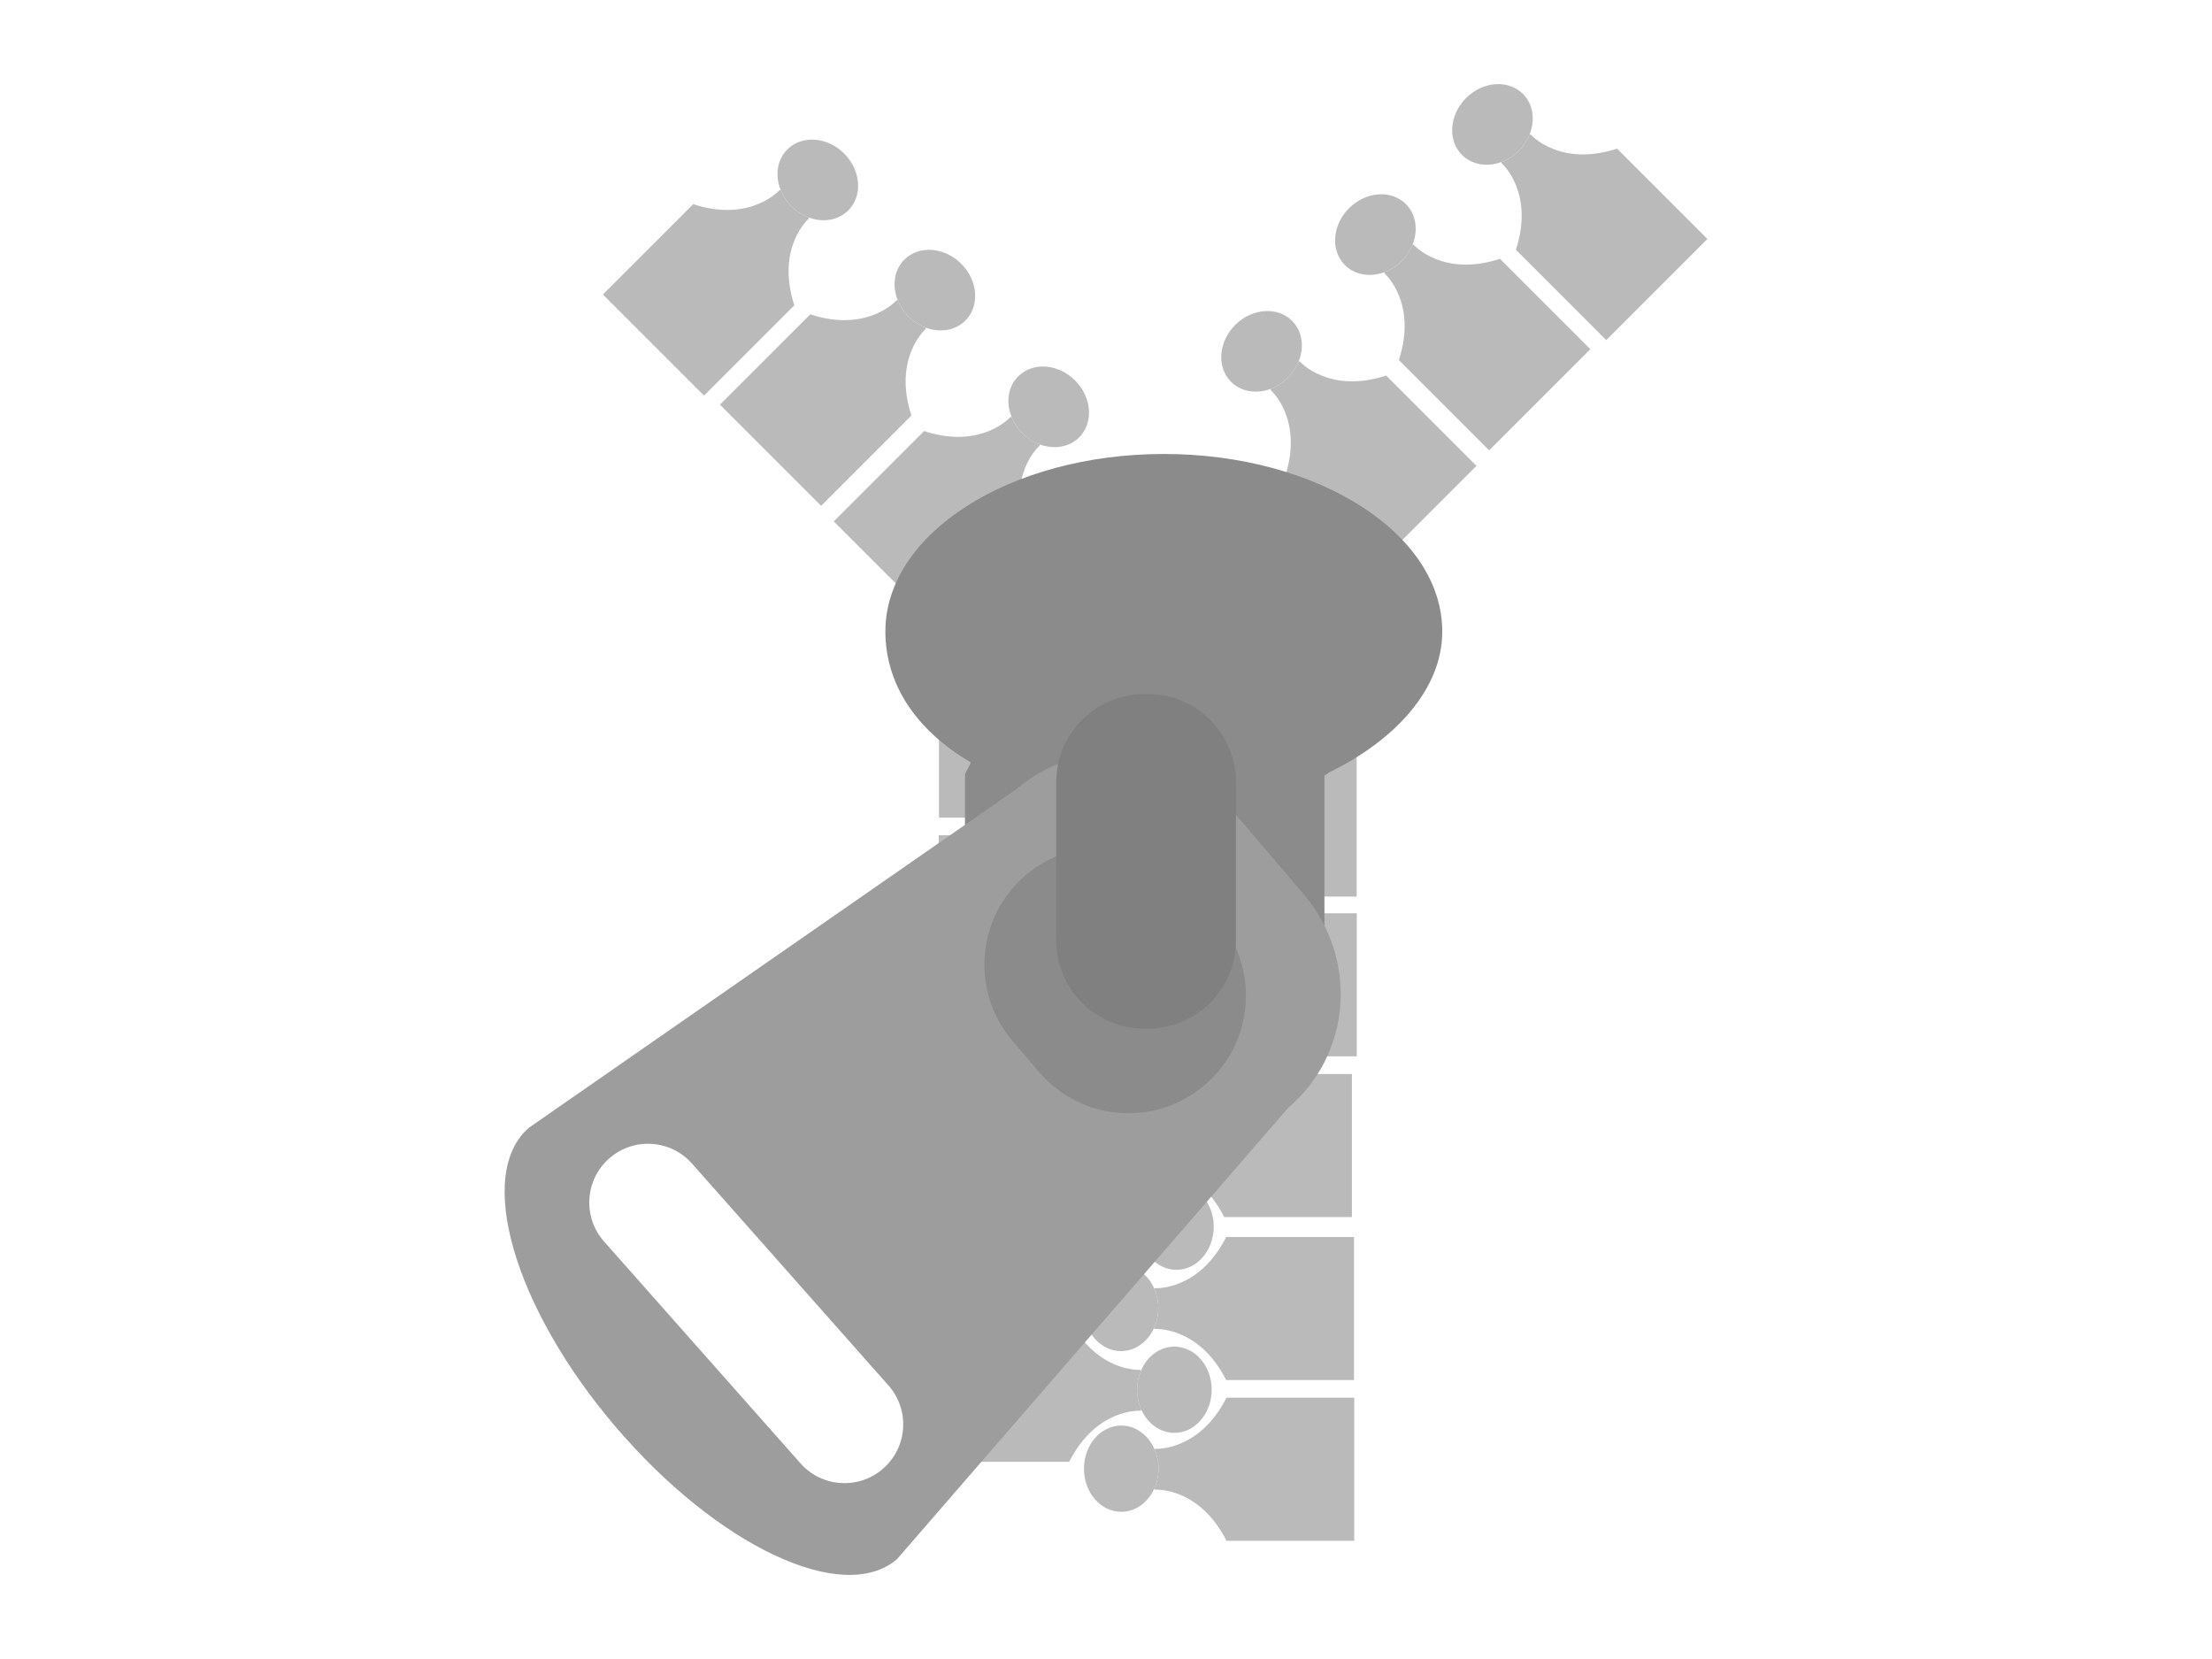
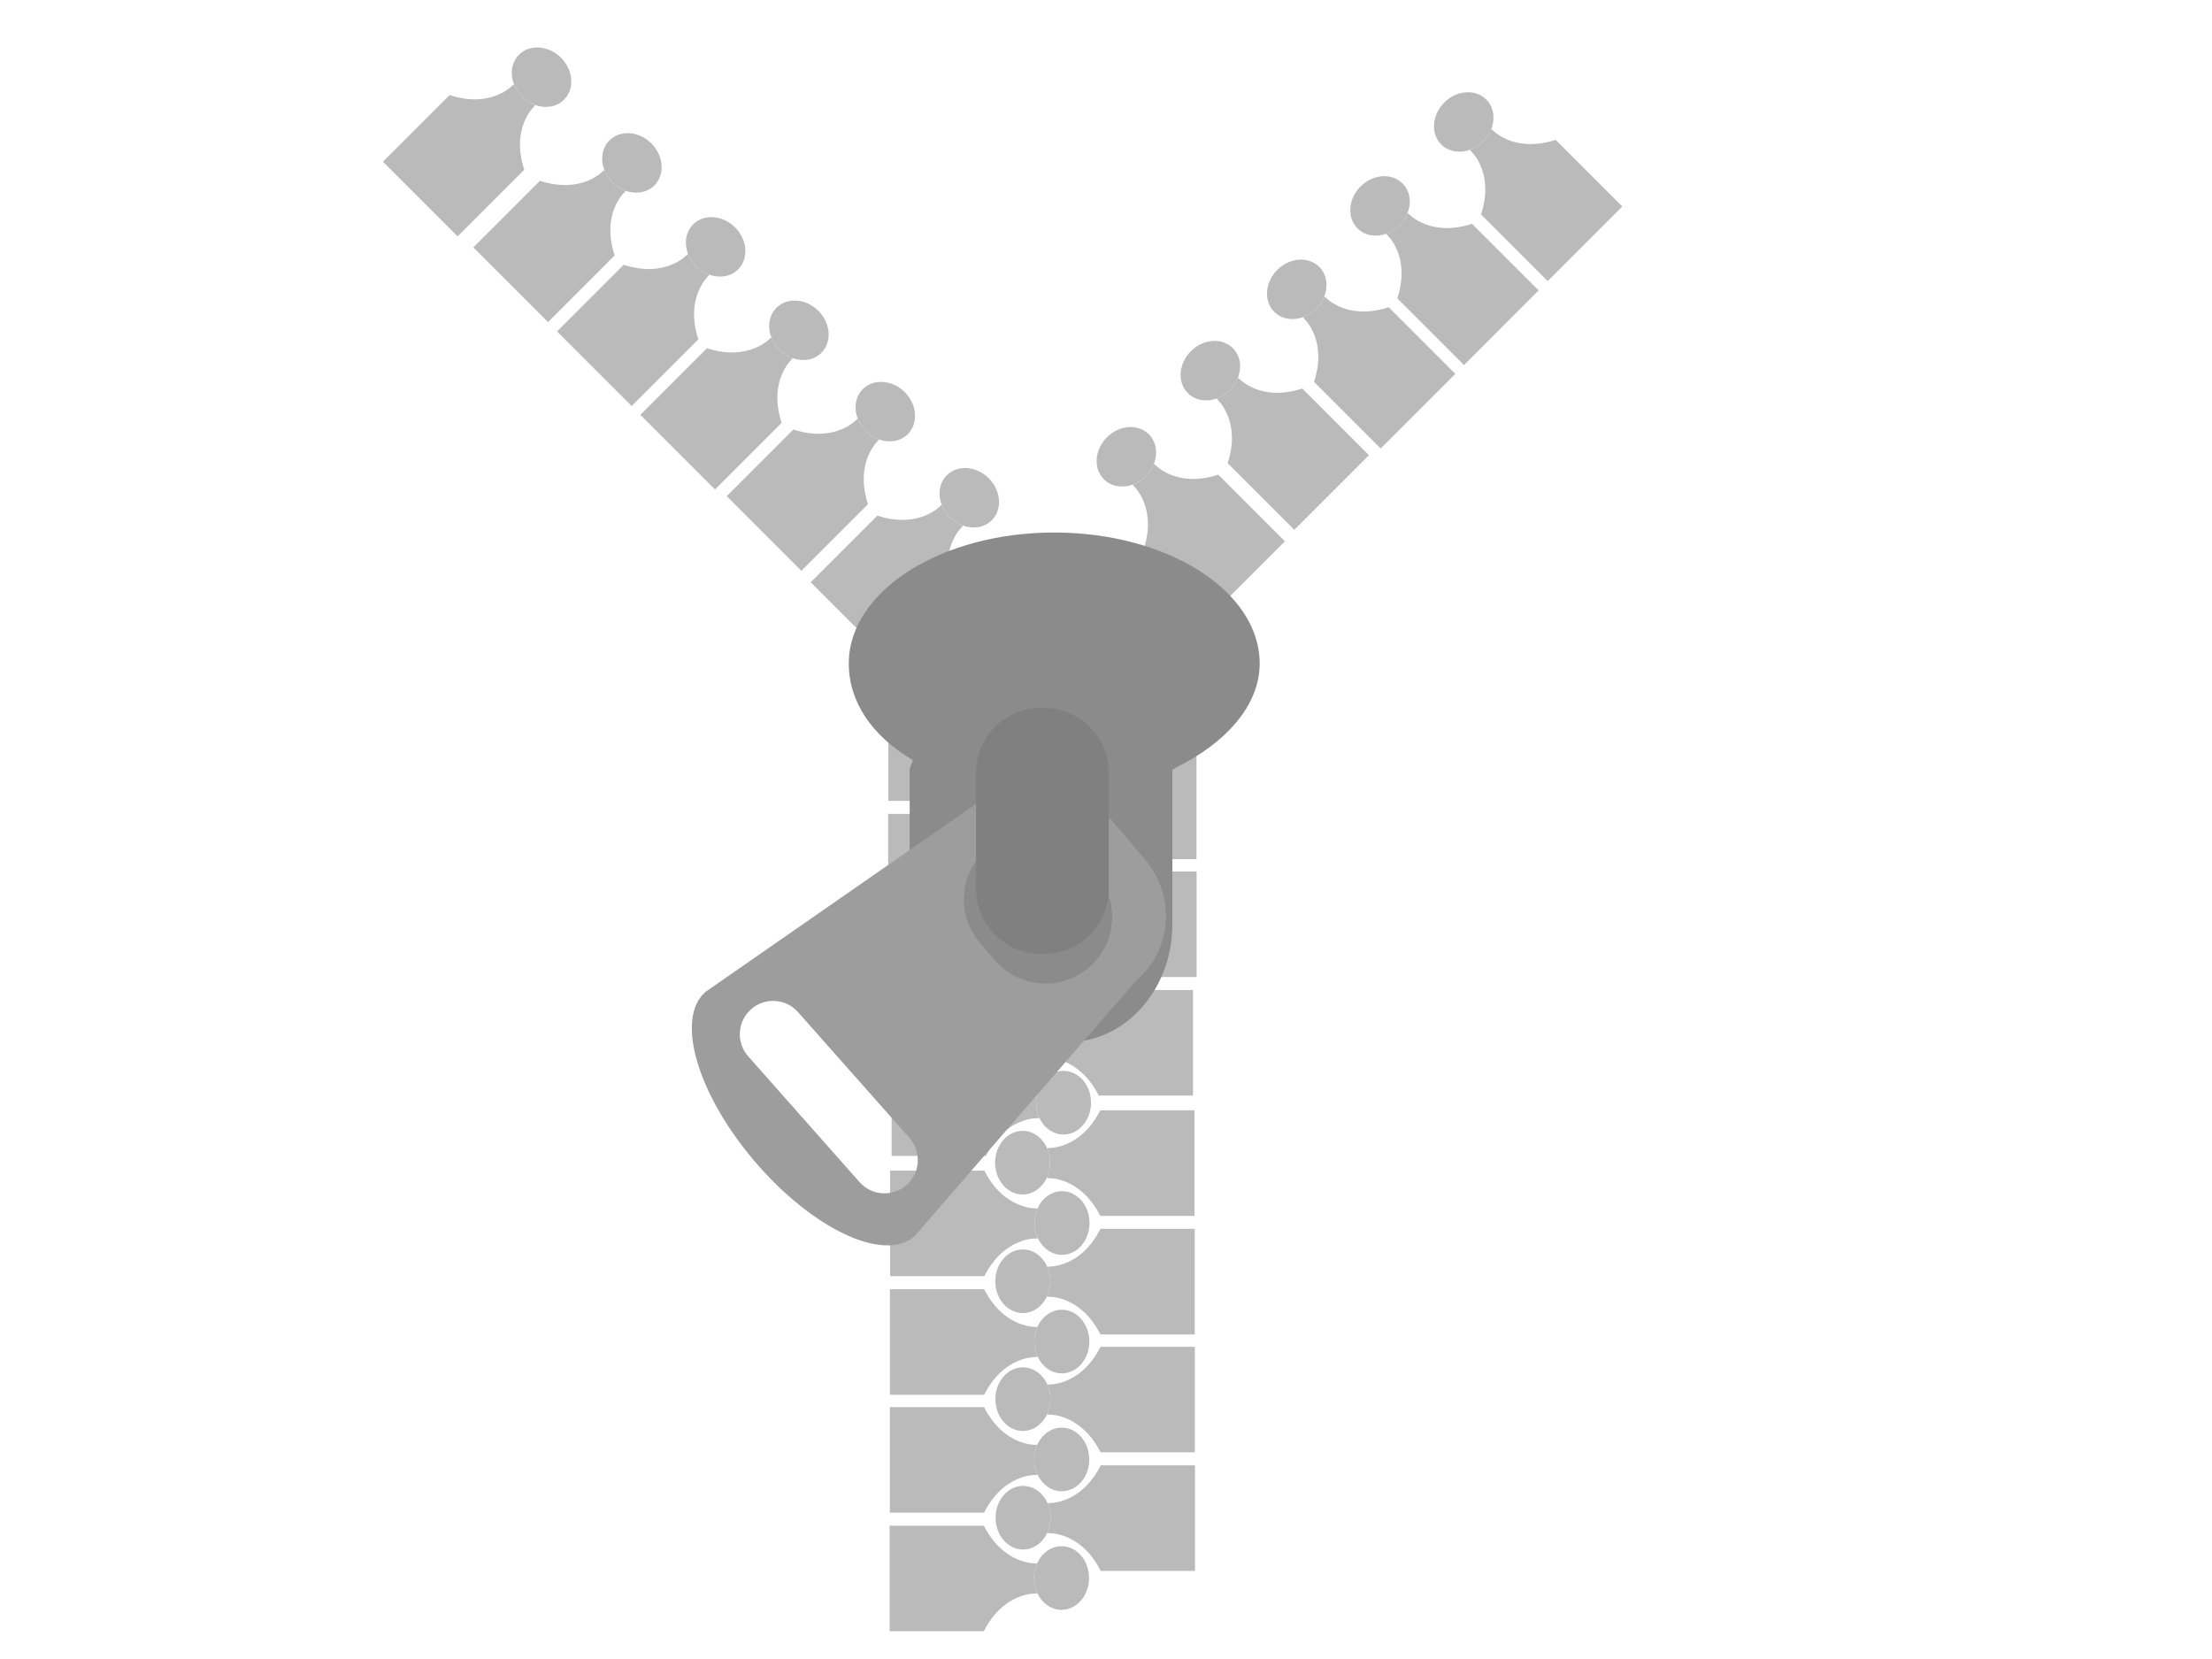
<svg xmlns="http://www.w3.org/2000/svg" version="1.1" id="zip" x="0px" y="0px" width="800px" height="600px" viewBox="0 0 800 600" enable-background="new 0 0 800 600" xml:space="preserve">
  <g>
    <g>
+       <g id="XMLID_1_">
+         <g>
+           <path fill="#BABABA" d="M432.184,529.964v38.175h-34.085c-7.267-14.315-18.855-13.634-18.855-13.634l-0.478-0.123      c0.764-1.622,1.2-3.49,1.2-5.48c0-1.854-0.381-3.613-1.063-5.168l0.341-0.136c0,0,11.588,0.682,18.855-13.634H432.184z" />
+           <path fill="#BABABA" d="M378.902,543.733c0.682,1.555,1.063,3.313,1.063,5.168c0,1.99-0.436,3.858-1.2,5.48      c-1.69,3.586-4.976,6.026-8.753,6.026c-5.494,0-9.953-5.153-9.953-11.507s4.458-11.507,9.953-11.507      C373.898,537.395,377.266,539.971,378.902,543.733z" />
+         </g>
+         <g>
+ 			</g>
+       </g>
+     </g>
+     <g>
+       <g id="XMLID_2_">
+         <g>
+           <path fill="#BABABA" d="M432.115,487.082v38.175h-34.084c-7.267-14.315-18.855-13.634-18.855-13.634l-0.478-0.122      c0.764-1.623,1.2-3.49,1.2-5.481c0-1.854-0.381-3.612-1.063-5.167l0.341-0.137c0,0,11.588,0.682,18.855-13.634H432.115z" />
+           <path fill="#BABABA" d="M378.834,500.853c0.682,1.555,1.063,3.313,1.063,5.167c0,1.991-0.436,3.858-1.2,5.481      c-1.69,3.585-4.976,6.025-8.753,6.025c-5.494,0-9.953-5.153-9.953-11.507s4.458-11.507,9.953-11.507      C373.831,494.513,377.198,497.09,378.834,500.853z" />
+         </g>
+         <g>
+ 			</g>
+       </g>
+     </g>
+     <g>
      <g id="XMLID_4_">
        <g>
-           <path fill="#BABABA" d="M418.009,538.762l-0.629-0.166c1.035-2.199,1.626-4.73,1.626-7.428c0-2.514-0.518-4.896-1.459-7.003      l0.462-0.186c0,0,15.724,0.924,25.572-18.477h46.193v51.736h-46.193C433.732,537.838,418.009,538.762,418.009,538.762z" />
-           <path fill="#BABABA" d="M392.029,531.168c0-8.611,6.042-15.596,13.488-15.596c5.267,0,9.83,3.492,12.029,8.593      c0.941,2.106,1.459,4.489,1.459,7.003c0,2.697-0.591,5.229-1.626,7.428c-2.291,4.859-6.744,8.167-11.862,8.167      C398.071,546.763,392.029,539.778,392.029,531.168z" />
+           <path fill="#BABABA" d="M432.081,444.446v38.175h-34.085c-7.267-14.315-18.855-13.634-18.855-13.634l-0.478-0.123      c0.764-1.622,1.2-3.49,1.2-5.48c0-1.854-0.381-3.613-1.063-5.168l0.341-0.136c0,0,11.588,0.682,18.855-13.634H432.081z" />
+           <path fill="#BABABA" d="M378.8,458.216c0.682,1.555,1.063,3.313,1.063,5.168c0,1.99-0.436,3.858-1.2,5.48      c-1.69,3.586-4.976,6.026-8.753,6.026c-5.494,0-9.953-5.154-9.953-11.507c0-6.354,4.458-11.508,9.953-11.508      C373.796,451.876,377.164,454.453,378.8,458.216z" />
        </g>
        <g>
			</g>
      </g>
    </g>
    <g>
      <g id="XMLID_3_">
        <g>
-           <path fill="#BABABA" d="M489.683,447.388v51.736h-46.212c-9.83-19.401-25.536-18.478-25.536-18.478l-0.646-0.166      c1.035-2.199,1.626-4.73,1.626-7.428c0-2.514-0.518-4.879-1.441-6.985l0.462-0.185c0,0,15.706,0.924,25.536-18.495H489.683z" />
-           <path fill="#BABABA" d="M391.937,473.053c0-8.611,6.042-15.577,13.489-15.577c5.266,0,9.849,3.492,12.047,8.592      c0.924,2.106,1.441,4.472,1.441,6.985c0,2.697-0.591,5.229-1.626,7.428c-2.291,4.859-6.744,8.167-11.862,8.167      C397.979,488.647,391.937,481.663,391.937,473.053z" />
+           <path fill="#BABABA" d="M432.013,401.564v38.175h-34.084c-7.267-14.315-18.855-13.634-18.855-13.634l-0.478-0.123      c0.764-1.622,1.2-3.49,1.2-5.48c0-1.854-0.381-3.613-1.063-5.167l0.341-0.137c0,0,11.588,0.682,18.855-13.634H432.013z" />
+           <path fill="#BABABA" d="M378.732,415.335c0.682,1.554,1.063,3.313,1.063,5.167c0,1.99-0.436,3.858-1.2,5.48      c-1.69,3.586-4.976,6.026-8.753,6.026c-5.494,0-9.953-5.153-9.953-11.507s4.458-11.507,9.953-11.507      C373.728,408.995,377.096,411.572,378.732,415.335z" />
        </g>
        <g>
			</g>
      </g>
    </g>
    <g>
      <g id="XMLID_8_">
        <g>
-           <path fill="#BABABA" d="M417.197,406.901c0,0,15.705,0.924,25.554-18.459h46.193v51.718h-46.193      c-9.849-19.401-25.554-18.477-25.554-18.477l-0.647-0.167c1.035-2.198,1.626-4.729,1.626-7.428c0-2.513-0.517-4.896-1.459-7.003      L417.197,406.901z" />
-           <path fill="#BABABA" d="M416.55,421.517c-2.291,4.859-6.744,8.167-11.862,8.167c-7.446,0-13.488-6.984-13.488-15.595      s6.042-15.595,13.488-15.595c5.267,0,9.83,3.492,12.029,8.592c0.942,2.106,1.459,4.49,1.459,7.003      C418.176,416.787,417.585,419.318,416.55,421.517z" />
+           <path fill="#BABABA" d="M431.468,358.058v38.175h-34.084c-7.267-14.315-18.856-13.634-18.856-13.634l-0.477-0.123      c0.764-1.622,1.2-3.49,1.2-5.48c0-1.854-0.382-3.613-1.063-5.167l0.341-0.137c0,0,11.589,0.682,18.856-13.634H431.468z" />
+           <path fill="#BABABA" d="M378.187,371.828c0.682,1.554,1.063,3.313,1.063,5.167c0,1.99-0.436,3.858-1.2,5.48      c-1.69,3.586-4.977,6.026-8.753,6.026c-5.495,0-9.953-5.153-9.953-11.507s4.458-11.507,9.953-11.507      C373.184,365.488,376.551,368.064,378.187,371.828z" />
        </g>
        <g>
			</g>
      </g>
    </g>
    <g>
      <g id="XMLID_7_">
        <g>
-           <path fill="#BABABA" d="M418.952,348.786c0,0,15.706,0.924,25.555-18.478H490.7v51.736h-46.193      c-9.849-19.401-25.555-18.477-25.555-18.477l-0.646-0.167c1.035-2.198,1.626-4.73,1.626-7.428c0-2.513-0.518-4.896-1.46-7.003      L418.952,348.786z" />
-           <path fill="#BABABA" d="M392.955,355.974c0-8.61,6.042-15.595,13.47-15.595c5.284,0,9.849,3.492,12.047,8.592      c0.942,2.106,1.46,4.49,1.46,7.003c0,2.697-0.591,5.229-1.626,7.428c-2.291,4.859-6.744,8.167-11.881,8.167      C398.997,371.568,392.955,364.584,392.955,355.974z" />
+           <path fill="#BABABA" d="M432.764,315.176v38.175h-34.084c-7.267-14.315-18.856-13.634-18.856-13.634l-0.477-0.122      c0.764-1.623,1.2-3.49,1.2-5.481c0-1.854-0.381-3.612-1.063-5.167l0.341-0.137c0,0,11.589,0.683,18.856-13.634H432.764z" />
+           <path fill="#BABABA" d="M379.482,328.946c0.682,1.555,1.063,3.313,1.063,5.167c0,1.991-0.436,3.858-1.2,5.481      c-1.69,3.585-4.976,6.025-8.753,6.025c-5.494,0-9.953-5.153-9.953-11.507s4.458-11.507,9.953-11.507      C374.479,322.606,377.847,325.184,379.482,328.946z" />
        </g>
        <g>
			</g>
      </g>
    </g>
    <g>
      <g id="XMLID_6_">
        <g>
-           <path fill="#BABABA" d="M418.905,291.003c0,0,15.706,0.924,25.555-18.478h46.193v51.736H444.46      c-9.849-19.401-25.555-18.478-25.555-18.478l-0.646-0.147c1.035-2.217,1.626-4.73,1.626-7.428c0-2.531-0.518-4.915-1.46-7.021      L418.905,291.003z" />
-           <path fill="#BABABA" d="M418.259,305.637c-2.291,4.841-6.744,8.148-11.862,8.148c-7.446,0-13.489-6.984-13.489-15.576      c0-8.629,6.042-15.613,13.489-15.613c5.266,0,9.83,3.492,12.028,8.592c0.942,2.106,1.46,4.49,1.46,7.021      C419.885,300.907,419.294,303.42,418.259,305.637z" />
+           <path fill="#BABABA" d="M432.729,272.54v38.175h-34.085c-7.267-14.316-18.855-13.634-18.855-13.634l-0.478-0.123      c0.764-1.623,1.2-3.49,1.2-5.481c0-1.854-0.381-3.613-1.063-5.167l0.341-0.136c0,0,11.588,0.682,18.855-13.634H432.729z" />
+           <path fill="#BABABA" d="M379.448,286.31c0.682,1.554,1.063,3.313,1.063,5.167c0,1.991-0.436,3.858-1.2,5.481      c-1.69,3.586-4.976,6.026-8.753,6.026c-5.494,0-9.953-5.154-9.953-11.507c0-6.353,4.458-11.507,9.953-11.507      C374.444,279.97,377.812,282.547,379.448,286.31z" />
        </g>
        <g>
			</g>
      </g>
    </g>
    <g>
      <g id="XMLID_5_">
        <g>
-           <path fill="#BABABA" d="M444.35,266.147c-9.83-19.401-25.536-18.478-25.536-18.478l-0.646-0.167      c1.034-2.199,1.626-4.73,1.626-7.428c0-2.513-0.518-4.896-1.46-7.003l0.48-0.185c0,0,15.706,0.924,25.536-18.478h46.193v51.737      H444.35z" />
-           <path fill="#BABABA" d="M418.167,247.503c-2.291,4.86-6.744,8.167-11.862,8.167c-7.447,0-13.489-6.984-13.489-15.595      s6.042-15.595,13.489-15.595c5.266,0,9.83,3.492,12.028,8.592c0.942,2.106,1.46,4.49,1.46,7.003      C419.793,242.773,419.201,245.304,418.167,247.503z" />
+           <path fill="#BABABA" d="M432.661,229.659v38.174h-34.084c-7.267-14.315-18.856-13.634-18.856-13.634l-0.477-0.123      c0.764-1.623,1.2-3.49,1.2-5.481c0-1.854-0.381-3.613-1.063-5.167l0.341-0.136c0,0,11.589,0.682,18.856-13.634H432.661z" />
+           <path fill="#BABABA" d="M379.38,243.429c0.682,1.554,1.063,3.313,1.063,5.167c0,1.991-0.436,3.858-1.2,5.481      c-1.69,3.586-4.976,6.026-8.753,6.026c-5.494,0-9.953-5.154-9.953-11.507c0-6.353,4.458-11.507,9.953-11.507      C374.376,237.089,377.744,239.666,379.38,243.429z" />
        </g>
        <g>
			</g>
      </g>
    </g>
    <g>
      <g id="XMLID_13_">
        <g>
-           <path fill="#BABABA" d="M465.8,136.599c1.776-1.777,3.083-3.815,3.92-5.958l0.47,0.183c0,0,10.452,11.759,31.135,5.004      l32.664,32.664l-36.583,36.583l-32.664-32.664c6.755-20.683-5.004-31.135-5.004-31.135l-0.34-0.575      C461.684,139.878,463.893,138.506,465.8,136.599z" />
-           <path fill="#BABABA" d="M469.72,130.641c-0.837,2.143-2.144,4.181-3.92,5.958c-1.907,1.908-4.116,3.28-6.402,4.103      c-5.057,1.816-10.544,1.006-14.163-2.613c-5.265-5.266-4.599-14.477,1.489-20.565c6.089-6.089,15.3-6.755,20.565-1.49      C471.026,119.771,471.771,125.48,469.72,130.641z" />
+           <path fill="#BABABA" d="M464.716,195.771l-26.994,26.994l-24.102-24.101c4.984-15.261-3.692-22.974-3.692-22.974l-0.25-0.424      c1.687-0.607,3.316-1.62,4.724-3.027c1.311-1.312,2.285-2.825,2.892-4.416l0.348,0.154c0,0,7.712,8.676,22.974,3.692      L464.716,195.771z" />
+           <path fill="#BABABA" d="M417.293,167.823c-0.606,1.591-1.581,3.104-2.892,4.416c-1.407,1.407-3.037,2.419-4.724,3.027      c-3.731,1.34-7.78,0.742-10.451-1.928c-3.885-3.885-3.394-10.682,1.099-15.174c4.492-4.492,11.289-4.984,15.174-1.099      C418.248,159.812,418.807,164.015,417.293,167.823z" />
        </g>
        <g>
			</g>
      </g>
    </g>
    <g>
      <g id="XMLID_12_">
        <g>
-           <path fill="#BABABA" d="M510.891,88.426l0.471,0.183c0,0,10.452,11.759,31.135,5.004l32.664,32.664l-36.584,36.583      l-32.663-32.664c6.755-20.683-5.004-31.135-5.004-31.135l-0.34-0.575c2.286-0.823,4.494-2.195,6.402-4.103      C508.748,92.606,510.055,90.568,510.891,88.426z" />
-           <path fill="#BABABA" d="M487.896,75.308c6.089-6.089,15.3-6.755,20.565-1.49c3.736,3.737,4.481,9.446,2.43,14.607      c-0.836,2.143-2.143,4.181-3.919,5.958c-1.908,1.907-4.116,3.279-6.402,4.103c-5.057,1.816-10.544,1.006-14.163-2.613      C481.141,90.607,481.808,81.396,487.896,75.308z" />
+           <path fill="#BABABA" d="M495.095,164.622l-26.994,26.994l-24.102-24.102c4.984-15.261-3.691-22.974-3.691-22.974l-0.251-0.424      c1.687-0.607,3.316-1.62,4.724-3.027c1.312-1.311,2.285-2.825,2.893-4.416l0.347,0.154c0,0,7.713,8.677,22.974,3.692      L495.095,164.622z" />
+           <path fill="#BABABA" d="M447.673,136.673c-0.607,1.591-1.581,3.104-2.893,4.416c-1.407,1.408-3.037,2.42-4.724,3.027      c-3.731,1.34-7.78,0.742-10.45-1.928c-3.886-3.885-3.394-10.682,1.099-15.174s11.289-4.984,15.174-1.099      C448.627,128.662,449.187,132.865,447.673,136.673z" />
        </g>
        <g>
			</g>
      </g>
    </g>
    <g>
      <g id="XMLID_11_">
        <g>
-           <path fill="#BABABA" d="M549.307,54.531c1.776-1.777,3.083-3.815,3.919-5.958l0.471,0.183c0,0,10.452,11.759,31.135,5.004      l32.664,32.664l-36.583,36.583l-32.664-32.664c6.755-20.683-5.004-31.135-5.004-31.135l-0.34-0.575      C545.19,57.811,547.398,56.439,549.307,54.531z" />
-           <path fill="#BABABA" d="M530.23,35.456c6.089-6.088,15.3-6.754,20.565-1.489c3.736,3.737,4.481,9.446,2.43,14.607      c-0.836,2.143-2.143,4.181-3.919,5.958c-1.908,1.908-4.116,3.279-6.402,4.103c-5.057,1.816-10.544,1.006-14.163-2.613      C523.476,50.755,524.143,41.544,530.23,35.456z" />
+           <path fill="#BABABA" d="M526.332,135.216l-26.993,26.994l-24.102-24.102c4.984-15.261-3.692-22.973-3.692-22.973l-0.251-0.424      c1.688-0.607,3.316-1.62,4.725-3.027c1.311-1.311,2.284-2.825,2.892-4.415l0.348,0.154c0,0,7.712,8.677,22.973,3.692      L526.332,135.216z" />
+           <path fill="#BABABA" d="M478.91,107.268c-0.607,1.59-1.581,3.104-2.892,4.415c-1.408,1.408-3.037,2.42-4.725,3.027      c-3.73,1.34-7.779,0.742-10.45-1.928c-3.885-3.885-3.394-10.682,1.099-15.174c4.493-4.493,11.29-4.984,15.175-1.099      C479.864,99.256,480.424,103.46,478.91,107.268z" />
+         </g>
+         <g>
+ 			</g>
+       </g>
+     </g>
+     <g>
+       <g id="XMLID_10_">
+         <g>
+           <path fill="#BABABA" d="M556.456,105.043l-26.993,26.994l-24.102-24.102c4.984-15.261-3.692-22.974-3.692-22.974l-0.251-0.424      c1.688-0.607,3.316-1.62,4.724-3.027c1.312-1.311,2.285-2.825,2.893-4.416l0.347,0.154c0,0,7.713,8.677,22.974,3.692      L556.456,105.043z" />
+           <path fill="#BABABA" d="M509.034,77.095c-0.607,1.591-1.581,3.104-2.893,4.416c-1.407,1.408-3.036,2.42-4.724,3.027      c-3.73,1.34-7.779,0.742-10.45-1.928c-3.885-3.885-3.394-10.682,1.099-15.174c4.493-4.493,11.289-4.984,15.175-1.099      C509.988,69.083,510.548,73.287,509.034,77.095z" />
+         </g>
+         <g>
+ 			</g>
+       </g>
+     </g>
+     <g>
+       <g id="XMLID_9_">
+         <g>
+           <path fill="#BABABA" d="M586.729,74.673l-26.993,26.994l-24.102-24.102c4.984-15.261-3.692-22.974-3.692-22.974l-0.251-0.424      c1.688-0.607,3.316-1.619,4.725-3.027c1.311-1.311,2.284-2.825,2.892-4.416l0.348,0.154c0,0,7.712,8.677,22.974,3.692      L586.729,74.673z" />
+           <path fill="#BABABA" d="M539.308,46.725c-0.607,1.591-1.581,3.104-2.892,4.416c-1.408,1.408-3.037,2.42-4.725,3.027      c-3.73,1.34-7.779,0.743-10.45-1.928c-3.885-3.885-3.394-10.682,1.1-15.174c4.492-4.493,11.289-4.984,15.174-1.099      C540.263,38.714,540.821,42.917,539.308,46.725z" />
+         </g>
+         <g>
+ 			</g>
+       </g>
+     </g>
+     <g>
+       <g id="XMLID_26_">
+         <g>
+           <path fill="#BABABA" d="M321.75,551.777v38.175h34.084c7.267-14.315,18.855-13.634,18.855-13.634l0.478-0.122      c-0.764-1.623-1.2-3.49-1.2-5.481c0-1.854,0.382-3.612,1.063-5.167l-0.341-0.136c0,0-11.588,0.682-18.855-13.635H321.75z" />
+           <path fill="#BABABA" d="M375.031,565.548c-0.682,1.555-1.063,3.313-1.063,5.167c0,1.991,0.437,3.858,1.2,5.481      c1.69,3.585,4.976,6.025,8.753,6.025c5.494,0,9.953-5.153,9.953-11.507c0-6.353-4.458-11.507-9.953-11.507      C380.035,559.208,376.667,561.785,375.031,565.548z" />
+         </g>
+         <g>
+ 			</g>
+       </g>
+     </g>
+     <g>
+       <g id="XMLID_25_">
+         <g>
+           <path fill="#BABABA" d="M321.818,508.896v38.175h34.084c7.267-14.315,18.855-13.634,18.855-13.634l0.478-0.123      c-0.764-1.622-1.2-3.49-1.2-5.48c0-1.854,0.381-3.613,1.063-5.167l-0.341-0.137c0,0-11.588,0.682-18.855-13.634H321.818z" />
+           <path fill="#BABABA" d="M375.099,522.667c-0.682,1.554-1.063,3.313-1.063,5.167c0,1.99,0.436,3.858,1.2,5.48      c1.69,3.586,4.976,6.026,8.753,6.026c5.494,0,9.953-5.153,9.953-11.507s-4.458-11.507-9.953-11.507      C380.103,516.327,376.735,518.903,375.099,522.667z" />
+         </g>
+         <g>
+ 			</g>
+       </g>
+     </g>
+     <g>
+       <g id="XMLID_24_">
+         <g>
+           <path fill="#BABABA" d="M321.853,466.26v38.175h34.084c7.267-14.315,18.855-13.634,18.855-13.634l0.478-0.122      c-0.764-1.623-1.2-3.49-1.2-5.481c0-1.854,0.382-3.612,1.063-5.167l-0.341-0.137c0,0-11.588,0.682-18.855-13.634H321.853z" />
+           <path fill="#BABABA" d="M375.134,480.03c-0.682,1.555-1.063,3.313-1.063,5.167c0,1.991,0.437,3.858,1.2,5.481      c1.69,3.585,4.976,6.025,8.753,6.025c5.494,0,9.953-5.153,9.953-11.507s-4.458-11.507-9.953-11.507      C380.138,473.69,376.77,476.268,375.134,480.03z" />
        </g>
        <g>
			</g>
      </g>
    </g>
    <g>
      <g id="XMLID_23_">
        <g>
-           <path fill="#BABABA" d="M386.673,528.688c9.849-19.401,25.555-18.478,25.555-18.478l0.646-0.166      c-1.035-2.199-1.626-4.73-1.626-7.428c0-2.513,0.518-4.896,1.46-7.003l-0.48-0.185c0,0-15.706,0.924-25.555-18.478h-46.193      v51.736H386.673z" />
-           <path fill="#BABABA" d="M424.736,518.211c7.446,0,13.488-6.984,13.488-15.595s-6.042-15.595-13.488-15.595      c-5.266,0-9.83,3.492-12.028,8.592c-0.942,2.106-1.46,4.49-1.46,7.003c0,2.697,0.591,5.229,1.626,7.428      C415.165,514.903,419.618,518.211,424.736,518.211z" />
+           <path fill="#BABABA" d="M321.921,423.379v38.175h34.084c7.267-14.315,18.855-13.634,18.855-13.634l0.478-0.123      c-0.764-1.622-1.2-3.49-1.2-5.48c0-1.854,0.382-3.613,1.063-5.167l-0.341-0.137c0,0-11.588,0.682-18.855-13.634H321.921z" />
+           <path fill="#BABABA" d="M375.202,437.149c-0.682,1.554-1.063,3.313-1.063,5.167c0,1.99,0.437,3.858,1.2,5.48      c1.69,3.586,4.976,6.026,8.753,6.026c5.494,0,9.953-5.153,9.953-11.507s-4.458-11.507-9.953-11.507      C380.206,430.81,376.838,433.386,375.202,437.149z" />
        </g>
        <g>
			</g>
      </g>
    </g>
    <g>
      <g id="XMLID_22_">
        <g>
-           <path fill="#BABABA" d="M387.411,469.725c9.848-19.401,25.554-18.478,25.554-18.478l0.629-0.166      c-1.035-2.199-1.626-4.73-1.626-7.429c0-2.513,0.517-4.896,1.44-7.003l-0.443-0.185c0,0-15.706,0.924-25.554-18.478h-46.193      v51.737H387.411z" />
-           <path fill="#BABABA" d="M425.475,459.248c7.428,0,13.488-6.985,13.488-15.596s-6.061-15.595-13.488-15.595      c-5.267,0-9.849,3.492-12.066,8.592c-0.924,2.106-1.44,4.49-1.44,7.003c0,2.698,0.591,5.229,1.626,7.429      C415.885,455.94,420.356,459.248,425.475,459.248z" />
+           <path fill="#BABABA" d="M322.465,379.872v38.175h34.084c7.267-14.316,18.856-13.635,18.856-13.635l0.477-0.122      c-0.764-1.623-1.2-3.49-1.2-5.481c0-1.854,0.382-3.612,1.063-5.167l-0.341-0.136c0,0-11.589,0.682-18.856-13.634H322.465z" />
+           <path fill="#BABABA" d="M375.747,393.642c-0.682,1.555-1.063,3.313-1.063,5.167c0,1.991,0.436,3.858,1.2,5.481      c1.69,3.586,4.976,6.026,8.753,6.026c5.494,0,9.953-5.154,9.953-11.508c0-6.353-4.458-11.507-9.953-11.507      C380.75,387.302,377.382,389.879,375.747,393.642z" />
        </g>
        <g>
			</g>
      </g>
    </g>
    <g>
      <g id="XMLID_21_">
        <g>
-           <path fill="#BABABA" d="M385.655,359.891h-46.193v51.719h46.193c9.848-19.401,25.554-18.478,25.554-18.478l0.647-0.166      c-1.035-2.199-1.626-4.73-1.626-7.429c0-2.513,0.517-4.896,1.459-7.003l-0.48-0.185      C411.209,378.35,395.503,379.273,385.655,359.891z" />
-           <path fill="#BABABA" d="M410.23,385.537c0,2.698,0.591,5.229,1.626,7.429c2.291,4.859,6.744,8.167,11.862,8.167      c7.428,0,13.488-6.985,13.488-15.596s-6.061-15.595-13.488-15.595c-5.267,0-9.83,3.492-12.029,8.592      C410.747,380.641,410.23,383.024,410.23,385.537z" />
+           <path fill="#BABABA" d="M321.17,336.99v38.175h34.084c7.267-14.315,18.855-13.634,18.855-13.634l0.478-0.123      c-0.764-1.622-1.2-3.49-1.2-5.48c0-1.854,0.381-3.613,1.063-5.167l-0.341-0.137c0,0-11.588,0.682-18.855-13.634H321.17z" />
+           <path fill="#BABABA" d="M374.451,350.761c-0.682,1.554-1.063,3.313-1.063,5.167c0,1.99,0.436,3.858,1.2,5.48      c1.69,3.586,4.976,6.026,8.753,6.026c5.494,0,9.953-5.153,9.953-11.507s-4.458-11.507-9.953-11.507      C379.455,344.421,376.087,346.997,374.451,350.761z" />
        </g>
        <g>
			</g>
      </g>
    </g>
    <g>
      <g id="XMLID_20_">
        <g>
-           <path fill="#BABABA" d="M411.903,335.182c-1.035-2.198-1.626-4.729-1.626-7.428c0-2.513,0.517-4.878,1.44-6.984l-0.479-0.203      c0,0-15.688,0.924-25.536-18.478H339.49v51.737h46.212c9.849-19.401,25.536-18.478,25.536-18.478L411.903,335.182z" />
-           <path fill="#BABABA" d="M410.277,327.754c0,2.698,0.591,5.229,1.626,7.428c2.291,4.879,6.744,8.186,11.862,8.186      c7.428,0,13.488-7.003,13.488-15.613s-6.061-15.595-13.488-15.595c-5.284,0-9.849,3.511-12.048,8.61      C410.794,322.876,410.277,325.241,410.277,327.754z" />
+           <path fill="#BABABA" d="M321.205,294.354v38.174h34.084c7.267-14.315,18.855-13.634,18.855-13.634l0.478-0.122      c-0.764-1.623-1.2-3.49-1.2-5.481c0-1.854,0.382-3.612,1.063-5.167l-0.341-0.136c0,0-11.588,0.682-18.855-13.634H321.205z" />
+           <path fill="#BABABA" d="M374.485,308.124c-0.682,1.555-1.063,3.313-1.063,5.167c0,1.991,0.437,3.858,1.2,5.481      c1.69,3.585,4.976,6.025,8.753,6.025c5.494,0,9.953-5.153,9.953-11.507c0-6.353-4.458-11.507-9.953-11.507      C379.489,301.784,376.122,304.361,374.485,308.124z" />
        </g>
        <g>
			</g>
      </g>
    </g>
    <g>
      <g id="XMLID_19_">
        <g>
-           <path fill="#BABABA" d="M411.995,277.085c-1.035-2.217-1.626-4.749-1.626-7.428c0-2.531,0.518-4.915,1.46-7.021l-0.48-0.185      c0,0-15.706,0.924-25.555-18.477h-46.193v51.736h46.193c9.849-19.401,25.555-18.477,25.555-18.477L411.995,277.085z" />
-           <path fill="#BABABA" d="M423.857,285.234c7.446,0,13.488-6.984,13.488-15.577c0-8.629-6.042-15.613-13.488-15.613      c-5.266,0-9.83,3.492-12.028,8.592c-0.942,2.106-1.46,4.49-1.46,7.021c0,2.679,0.591,5.211,1.626,7.428      C414.286,281.926,418.739,285.234,423.857,285.234z" />
+           <path fill="#BABABA" d="M321.272,251.473v38.175h34.084c7.267-14.315,18.855-13.634,18.855-13.634l0.478-0.123      c-0.764-1.622-1.2-3.49-1.2-5.48c0-1.854,0.381-3.613,1.063-5.167l-0.341-0.136c0,0-11.588,0.682-18.855-13.634H321.272z" />
+           <path fill="#BABABA" d="M374.553,265.243c-0.682,1.554-1.063,3.313-1.063,5.167c0,1.99,0.436,3.858,1.2,5.48      c1.69,3.586,4.976,6.026,8.753,6.026c5.494,0,9.953-5.154,9.953-11.507c0-6.354-4.458-11.507-9.953-11.507      C379.557,258.903,376.189,261.48,374.553,265.243z" />
        </g>
        <g>
			</g>
      </g>
    </g>
    <g>
      <g id="XMLID_18_">
        <g>
-           <path fill="#BABABA" d="M334.216,155.905l-32.664,32.664l36.583,36.583l32.664-32.664c-6.755-20.683,5.004-31.135,5.004-31.135      l0.34-0.575c-2.286-0.823-4.495-2.195-6.402-4.103c-1.777-1.777-3.083-3.815-3.92-5.958l-0.47,0.183      C365.351,150.901,354.898,162.66,334.216,155.905z" />
-           <path fill="#BABABA" d="M376.143,160.778c5.057,1.816,10.544,1.006,14.163-2.613c5.265-5.265,4.599-14.477-1.489-20.565      c-6.089-6.088-15.3-6.755-20.565-1.489c-3.736,3.737-4.481,9.446-2.43,14.607c0.836,2.143,2.143,4.181,3.92,5.958      C371.648,158.583,373.856,159.955,376.143,160.778z" />
+           <path fill="#BABABA" d="M293.208,210.585l26.994,26.994l24.102-24.102c-4.984-15.261,3.692-22.974,3.692-22.974l0.25-0.424      c-1.687-0.607-3.316-1.62-4.724-3.027c-1.311-1.311-2.285-2.825-2.892-4.396l-0.347,0.135c0,0-7.712,8.677-22.974,3.692      L293.208,210.585z" />
+           <path fill="#BABABA" d="M340.63,182.656c0.607,1.571,1.581,3.085,2.892,4.396c1.407,1.408,3.037,2.42,4.724,3.027      c3.731,1.34,7.78,0.742,10.451-1.928c3.885-3.885,3.394-10.682-1.099-15.174s-11.289-4.984-15.174-1.099      C339.676,174.625,339.117,178.848,340.63,182.656z" />
        </g>
        <g>
			</g>
      </g>
    </g>
    <g>
      <g id="XMLID_17_">
        <g>
-           <path fill="#BABABA" d="M293.044,113.689l-32.664,32.664l36.583,36.583l32.664-32.664c-6.755-20.683,5.004-31.135,5.004-31.135      l0.34-0.575c-2.287-0.823-4.495-2.195-6.402-4.103c-1.777-1.777-3.083-3.815-3.919-5.958l-0.47,0.183      C324.179,108.686,313.727,120.444,293.044,113.689z" />
-           <path fill="#BABABA" d="M349.134,115.95c5.265-5.266,4.599-14.477-1.49-20.565c-6.088-6.088-15.299-6.755-20.565-1.489      c-3.737,3.737-4.481,9.446-2.43,14.607c0.836,2.143,2.143,4.181,3.919,5.958c1.908,1.908,4.116,3.279,6.402,4.103      C340.027,120.379,345.515,119.569,349.134,115.95z" />
+           <path fill="#BABABA" d="M262.829,179.436l26.994,26.994l24.102-24.102c-4.984-15.261,3.692-22.973,3.692-22.973l0.25-0.424      c-1.687-0.607-3.316-1.62-4.724-3.027c-1.311-1.311-2.285-2.825-2.892-4.396l-0.347,0.135c0,0-7.712,8.676-22.973,3.692      L262.829,179.436z" />
+           <path fill="#BABABA" d="M310.251,151.507c0.607,1.571,1.581,3.085,2.892,4.396c1.408,1.408,3.037,2.42,4.724,3.027      c3.731,1.34,7.78,0.742,10.45-1.928c3.885-3.885,3.394-10.682-1.099-15.174c-4.492-4.492-11.289-4.984-15.174-1.099      C309.297,143.476,308.737,147.699,310.251,151.507z" />
        </g>
        <g>
			</g>
      </g>
    </g>
    <g>
      <g id="XMLID_16_">
        <g>
-           <path fill="#BABABA" d="M281.844,68.833c0,0-10.452,11.759-31.135,5.004l-32.664,32.664l36.583,36.583l32.664-32.664      c-6.754-20.683,5.004-31.135,5.004-31.135l0.34-0.575c-2.287-0.823-4.495-2.195-6.402-4.103      c-1.777-1.777-3.083-3.815-3.919-5.958L281.844,68.833z" />
-           <path fill="#BABABA" d="M284.745,54.043c-3.737,3.736-4.481,9.446-2.43,14.607c0.836,2.143,2.143,4.181,3.919,5.958      c1.908,1.907,4.116,3.279,6.402,4.103c5.056,1.816,10.543,1.006,14.163-2.613c5.266-5.265,4.599-14.477-1.489-20.565      S290.01,48.778,284.745,54.043z" />
-         </g>
-         <g>
- 			</g>
-       </g>
-     </g>
-     <path fill="#8B8B8B" d="M521.614,228.397c0-35.461-45.086-64.209-100.702-64.209S320.21,192.937,320.21,228.397   c0,18.706,10.779,35.535,30.794,47.27c-0.146,1.625-2.004,3.267-2.004,4.93v75.756C349,386.968,377.364,415,407.977,415h18.479   C457.069,415,479,386.968,479,356.353v-75.756c0-0.367,1.424-0.729,1.414-1.094C504.568,267.773,521.614,249.252,521.614,228.397z" />
-     <path fill="#9D9D9D" d="M471.327,323.186l-26.384-30.926c-19.87-23.289-54.157-26.661-77.445-6.791L191.352,407.817   c-19.601,16.725-5.518,65.06,31.242,108.146c36.762,43.088,82.187,64.682,101.79,47.957l141.452-163.187   C489.125,380.861,491.198,346.475,471.327,323.186z M319.496,531.056c-8.787,7.781-22.215,6.963-29.994-1.821l-71.046-80.236   c-7.777-8.785-6.962-22.216,1.822-29.997c8.788-7.778,22.218-6.962,29.997,1.824l71.044,80.236   C329.099,509.847,328.283,523.276,319.496,531.056z M435.692,392.445c-17.854,15.236-44.677,13.109-59.911-4.748l-9.593-11.244   c-15.236-17.854-13.111-44.682,4.746-59.913c17.854-15.232,44.68-13.111,59.914,4.748l9.592,11.245   C455.674,350.388,453.547,377.213,435.692,392.445z" />
-     <path fill="#808080" d="M447,340.127C447,357.729,432.729,372,415.126,372h-1.252C396.271,372,382,357.729,382,340.127v-57.254   C382,265.27,396.271,251,413.874,251h1.252C432.729,251,447,265.27,447,282.873V340.127z" />
+           <path fill="#BABABA" d="M231.591,150.03l26.994,26.994l24.102-24.101c-4.984-15.261,3.692-22.974,3.692-22.974l0.25-0.424      c-1.687-0.607-3.316-1.62-4.724-3.027c-1.312-1.312-2.285-2.825-2.893-4.396l-0.347,0.135c0,0-7.713,8.676-22.974,3.692      L231.591,150.03z" />
+           <path fill="#BABABA" d="M279.013,122.101c0.607,1.572,1.581,3.085,2.893,4.396c1.407,1.407,3.037,2.419,4.724,3.027      c3.731,1.34,7.78,0.742,10.45-1.928c3.885-3.885,3.394-10.682-1.099-15.174c-4.493-4.492-11.289-4.984-15.174-1.099      C278.059,114.071,277.5,118.293,279.013,122.101z" />
+         </g>
+         <g>
+ 			</g>
+       </g>
+     </g>
+     <g>
+       <g id="XMLID_15_">
+         <g>
+           <path fill="#BABABA" d="M201.467,119.857l26.994,26.994l24.102-24.102c-4.984-15.261,3.692-22.973,3.692-22.973l0.25-0.424      c-1.687-0.607-3.316-1.62-4.724-3.027c-1.312-1.311-2.285-2.825-2.893-4.396l-0.347,0.135c0,0-7.712,8.676-22.974,3.692      L201.467,119.857z" />
+           <path fill="#BABABA" d="M248.889,91.928c0.607,1.571,1.581,3.085,2.893,4.396c1.407,1.408,3.037,2.42,4.724,3.027      c3.731,1.34,7.78,0.742,10.451-1.928c3.885-3.885,3.393-10.682-1.099-15.174c-4.493-4.492-11.289-4.984-15.174-1.099      C247.935,83.898,247.376,88.12,248.889,91.928z" />
+         </g>
+         <g>
+ 			</g>
+       </g>
+     </g>
+     <g>
+       <g id="XMLID_14_">
+         <g>
+           <path fill="#BABABA" d="M171.194,89.487l26.994,26.994l24.101-24.102c-4.984-15.261,3.692-22.973,3.692-22.973l0.251-0.424      c-1.688-0.607-3.316-1.62-4.724-3.027c-1.311-1.311-2.285-2.825-2.892-4.396l-0.347,0.135c0,0-7.712,8.677-22.974,3.692      L171.194,89.487z" />
+           <path fill="#BABABA" d="M218.616,61.559c0.607,1.571,1.581,3.085,2.892,4.396c1.408,1.408,3.037,2.42,4.724,3.027      c3.731,1.34,7.78,0.742,10.45-1.928c3.885-3.885,3.394-10.682-1.099-15.174c-4.492-4.493-11.289-4.984-15.174-1.099      C217.661,53.528,217.102,57.75,218.616,61.559z" />
+         </g>
+         <g>
+ 			</g>
+       </g>
+     </g>
+     <g>
+       <g id="XMLID_27_">
+         <g>
+           <path fill="#BABABA" d="M138.501,58.488l26.994,26.994l24.101-24.102c-4.984-15.261,3.692-22.974,3.692-22.974l0.251-0.424      c-1.688-0.607-3.316-1.62-4.724-3.027c-1.311-1.311-2.285-2.825-2.892-4.396l-0.347,0.135c0,0-7.712,8.676-22.974,3.692      L138.501,58.488z" />
+           <path fill="#BABABA" d="M185.923,30.56c0.607,1.571,1.581,3.085,2.892,4.396c1.408,1.407,3.037,2.419,4.724,3.027      c3.731,1.34,7.78,0.743,10.45-1.928c3.885-3.885,3.394-10.682-1.099-15.174c-4.492-4.493-11.289-4.984-15.174-1.099      C184.969,22.529,184.41,26.751,185.923,30.56z" />
+         </g>
+         <g>
+ 			</g>
+       </g>
+     </g>
+     <path fill="#8B8B8B" d="M455.583,239.968c0-26.166-33.268-47.377-74.305-47.377s-74.305,21.212-74.305,47.377   c0,13.802,8.345,26.22,23.114,34.879c-0.107,1.199-1.087,2.41-1.087,3.637v55.898c0,22.59,20.145,42.617,42.733,42.617h13.635   C407.957,377,424,356.973,424,334.383v-55.898c0-0.271,1.119-0.538,1.113-0.807C442.936,269.022,455.583,255.356,455.583,239.968z" />
+     <path fill="#9D9D9D" d="M413.984,310.686l-14.962-17.537c-11.268-13.207-30.711-15.12-43.917-3.852l-99.888,69.381   c-11.115,9.484-3.129,36.895,17.717,61.328c20.847,24.434,46.606,36.68,57.723,27.195l80.215-92.54   C424.077,343.393,425.253,323.893,413.984,310.686z M327.885,428.563c-4.983,4.413-12.598,3.949-17.009-1.032l-40.289-45.501   c-4.41-4.981-3.948-12.598,1.034-17.01c4.983-4.411,12.599-3.948,17.01,1.034l40.288,45.5   C333.33,416.537,332.867,424.152,327.885,428.563z M393.776,349.961c-10.125,8.64-25.335,7.434-33.974-2.692l-5.44-6.376   c-8.64-10.125-7.435-25.338,2.691-33.976c10.125-8.638,25.336-7.435,33.976,2.692l5.439,6.377   C405.107,326.111,403.902,341.323,393.776,349.961z" />
+     <path fill="#808080" d="M401,321.481C401,334.471,390.47,345,377.481,345h-0.963C363.53,345,353,334.471,353,321.481v-41.963   C353,266.53,363.53,256,376.519,256h0.963C390.47,256,401,266.53,401,279.519V321.481z" />
  </g>
</svg>
